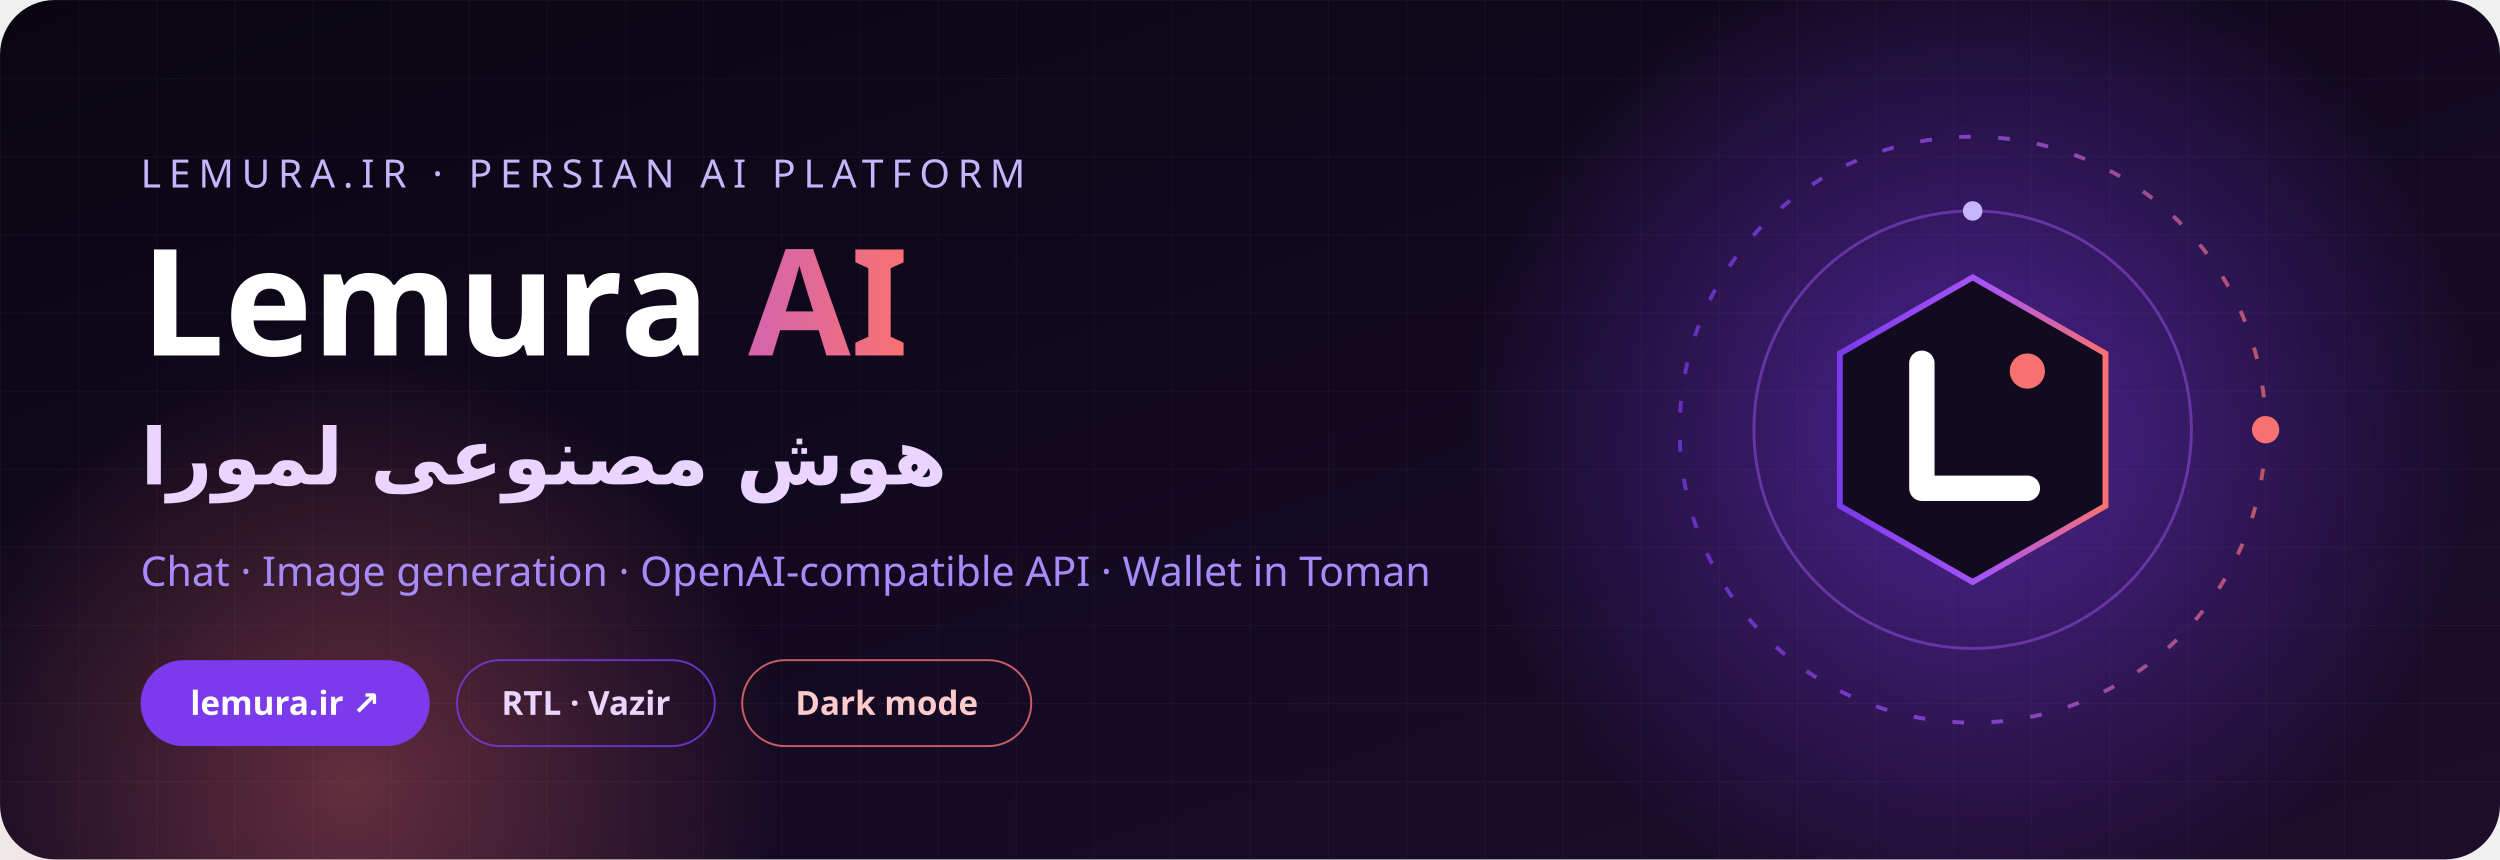
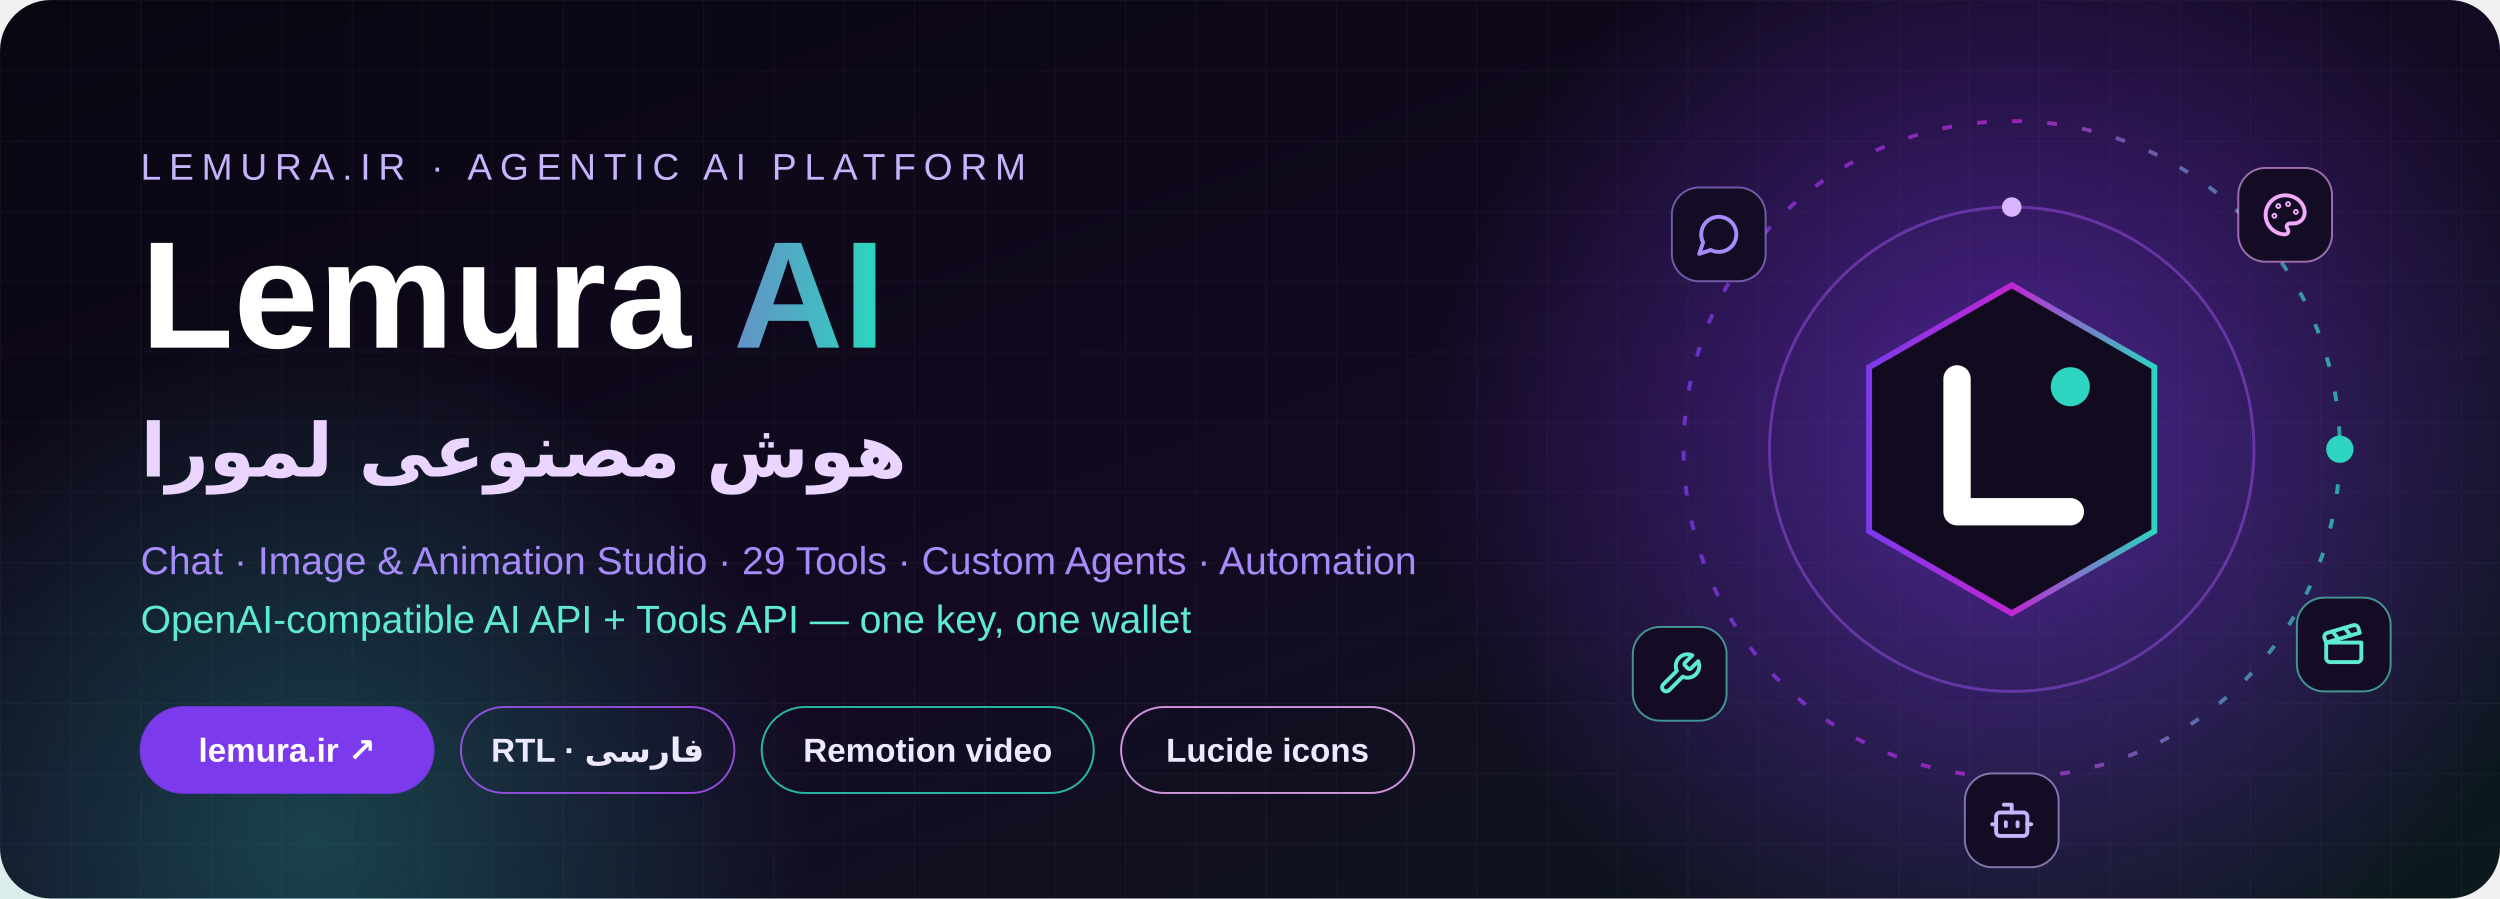
- <svg xmlns="http://www.w3.org/2000/svg" viewBox="0 0 1280 440" width="1280" height="440" role="img" aria-label="Lemura AI — هوش مصنوعی لمورا">
+ <svg xmlns="http://www.w3.org/2000/svg" viewBox="0 0 1280 460" width="1280" height="460" role="img" aria-label="Lemura AI — هوش مصنوعی لمورا">
  <defs>
    <linearGradient id="bg" x1="0" y1="0" x2="1" y2="1">
      <stop offset="0" stop-color="#090611" />
-       <stop offset=".6" stop-color="#140a24" />
-       <stop offset="1" stop-color="#1d0d2b" />
+       <stop offset=".55" stop-color="#130a22" />
+       <stop offset="1" stop-color="#0b1a1c" />
    </linearGradient>
    <linearGradient id="acc" x1="0" y1="0" x2="1" y2="0">
      <stop offset="0" stop-color="#7c3aed" />
-       <stop offset=".55" stop-color="#a855f7" />
-       <stop offset="1" stop-color="#f87171" />
+       <stop offset=".5" stop-color="#c026d3" />
+       <stop offset="1" stop-color="#2dd4bf" />
    </linearGradient>
-     <radialGradient id="glow" cx=".5" cy=".5" r=".5">
+     <linearGradient id="pur" x1="0" y1="0" x2="1" y2="1">
+       <stop offset="0" stop-color="#7c3aed" />
+       <stop offset="1" stop-color="#c026d3" />
+     </linearGradient>
+     <linearGradient id="teal" x1="0" y1="0" x2="1" y2="1">
+       <stop offset="0" stop-color="#0d9488" />
+       <stop offset="1" stop-color="#2dd4bf" />
+     </linearGradient>
+     <linearGradient id="card" x1="0" y1="0" x2="0" y2="1">
+       <stop offset="0" stop-color="#ffffff" stop-opacity=".06" />
+       <stop offset="1" stop-color="#ffffff" stop-opacity=".015" />
+     </linearGradient>
+     <radialGradient id="g1" cx=".5" cy=".5" r=".5">
      <stop offset="0" stop-color="#7c3aed" stop-opacity=".55" />
      <stop offset="1" stop-color="#7c3aed" stop-opacity="0" />
    </radialGradient>
-     <radialGradient id="glow2" cx=".5" cy=".5" r=".5">
-       <stop offset="0" stop-color="#f87171" stop-opacity=".35" />
-       <stop offset="1" stop-color="#f87171" stop-opacity="0" />
+     <radialGradient id="g2" cx=".5" cy=".5" r=".5">
+       <stop offset="0" stop-color="#2dd4bf" stop-opacity=".28" />
+       <stop offset="1" stop-color="#2dd4bf" stop-opacity="0" />
    </radialGradient>
-     <pattern id="grid" width="40" height="40" patternUnits="userSpaceOnUse">
-       <path d="M40 0H0V40" fill="none" stroke="#ffffff" stroke-opacity=".035" />
+     <pattern id="grid" width="36" height="36" patternUnits="userSpaceOnUse">
+       <path d="M36 0H0V36" fill="none" stroke="#fff" stroke-opacity=".035" />
    </pattern>
-     <style>
-       .t{font-family:Vazirmatn,Vazir,Tahoma,"Segoe UI",sans-serif}
-       .spin{transform-origin:1010px 220px;animation:s 26s linear infinite}
-       .spin2{transform-origin:1010px 220px;animation:s 40s linear infinite reverse}
-       .pulse{animation:p 3.2s ease-in-out infinite}
-       @keyframes s{to{transform:rotate(360deg)}}
-       @keyframes p{50%{opacity:.45}}
-     </style>
+     <style>.t{font-family:Vazirmatn,Vazir,Tahoma,"Segoe UI",Arial,sans-serif}.spin{animation:s 30s linear infinite}.spin2{animation:s 46s linear infinite reverse}.pulse{animation:p 3s ease-in-out infinite}.float{animation:f 6s ease-in-out infinite}
+   @keyframes s{to{transform:rotate(360deg)}}@keyframes p{50%{opacity:.35}}@keyframes f{50%{transform:translateY(-6px)}}</style>
  </defs>
-   <rect width="1280" height="440" rx="28" fill="url(#bg)" />
-   <rect width="1280" height="440" rx="28" fill="url(#grid)" />
-   <circle cx="1010" cy="220" r="260" fill="url(#glow)" />
-   <circle cx="180" cy="400" r="220" fill="url(#glow2)" />
-   <g class="spin">
-     <circle cx="1010" cy="220" r="150" fill="none" stroke="url(#acc)" stroke-width="2" stroke-dasharray="6 14" opacity=".7" />
-     <circle cx="1160" cy="220" r="7" fill="#f87171" />
+   <rect width="1280" height="460" rx="26" fill="url(#bg)" />
+   <rect width="1280" height="460" rx="26" fill="url(#grid)" />
+   <circle cx="1030" cy="230" r="300" fill="url(#g1)" />
+   <circle cx="160" cy="430" r="260" fill="url(#g2)" />
+   <g style="transform-origin:1030px 230px" class="spin">
+     <circle cx="1030" cy="230" r="168" fill="none" stroke="url(#acc)" stroke-width="2" stroke-dasharray="5 13" opacity=".75" />
+     <circle cx="1198" cy="230" r="7" fill="#2dd4bf" />
  </g>
-   <g class="spin2">
-     <circle cx="1010" cy="220" r="112" fill="none" stroke="#a855f7" stroke-opacity=".45" stroke-width="1.5" />
-     <circle cx="1010" cy="108" r="5" fill="#c4b5fd" />
+   <g style="transform-origin:1030px 230px" class="spin2">
+     <circle cx="1030" cy="230" r="124" fill="none" stroke="#a855f7" stroke-opacity=".45" stroke-width="1.5" />
+     <circle cx="1030" cy="106" r="5" fill="#d8b4fe" />
  </g>
-   <g transform="translate(1010 220)">
-     <path d="M0-78 68-39V39L0 78-68 39V-39Z" fill="#120a1f" stroke="url(#acc)" stroke-width="3" />
-     <path d="M-26-34V30H28" fill="none" stroke="#fff" stroke-width="13" stroke-linecap="round" stroke-linejoin="round" />
-     <circle cx="28" cy="-30" r="9" fill="#f87171" class="pulse" />
+   <g class="float">
+     <rect x="856" y="96" width="48" height="48" rx="14" fill="#140c24" stroke="#a78bfa" stroke-opacity=".6" />
+     <g transform="translate(868 108) scale(1.0)" fill="none" stroke="#a78bfa" stroke-width="2" stroke-linecap="round" stroke-linejoin="round">
+       <path d="M7.9 20A9 9 0 1 0 4 16.1L2 22Z" />
+     </g>
+   </g>
+   <g class="float">
+     <rect x="1146" y="86" width="48" height="48" rx="14" fill="#140c24" stroke="#f0abfc" stroke-opacity=".6" />
+     <g transform="translate(1158 98) scale(1.0)" fill="none" stroke="#f0abfc" stroke-width="2" stroke-linecap="round" stroke-linejoin="round">
+       <circle cx="13.5" cy="6.5" r=".5" fill="currentColor" />
+       <circle cx="17.5" cy="10.5" r=".5" fill="currentColor" />
+       <circle cx="8.5" cy="7.5" r=".5" fill="currentColor" />
+       <circle cx="6.5" cy="12.5" r=".5" fill="currentColor" />
+       <path d="M12 2C6.5 2 2 6.5 2 12s4.5 10 10 10c.926 0 1.648-.746 1.648-1.688 0-.437-.18-.835-.437-1.125-.29-.289-.438-.652-.438-1.125a1.64 1.64 0 0 1 1.668-1.668h1.996c3.051 0 5.555-2.503 5.555-5.554C21.965 6.012 17.461 2 12 2z" />
+     </g>
+   </g>
+   <g class="float">
+     <rect x="1176" y="306" width="48" height="48" rx="14" fill="#140c24" stroke="#5eead4" stroke-opacity=".6" />
+     <g transform="translate(1188 318) scale(1.0)" fill="none" stroke="#5eead4" stroke-width="2" stroke-linecap="round" stroke-linejoin="round">
+       <path d="M20.2 6 3 11l-.9-2.4c-.3-1.1.3-2.2 1.3-2.5l13.5-4c1.1-.3 2.2.3 2.5 1.3Z" />
+       <path d="m6.2 5.3 3.1 3.9" />
+       <path d="m12.4 3.4 3.1 4" />
+       <path d="M3 11h18v8a2 2 0 0 1-2 2H5a2 2 0 0 1-2-2Z" />
+     </g>
+   </g>
+   <g class="float">
+     <rect x="836" y="321" width="48" height="48" rx="14" fill="#140c24" stroke="#5eead4" stroke-opacity=".6" />
+     <g transform="translate(848 333) scale(1.0)" fill="none" stroke="#5eead4" stroke-width="2" stroke-linecap="round" stroke-linejoin="round">
+       <path d="M14.7 6.3a1 1 0 0 0 0 1.4l1.6 1.6a1 1 0 0 0 1.4 0l3.77-3.77a6 6 0 0 1-7.94 7.94l-6.91 6.91a2.12 2.12 0 0 1-3-3l6.91-6.91a6 6 0 0 1 7.94-7.94l-3.76 3.76z" />
+     </g>
+   </g>
+   <g class="float">
+     <rect x="1006" y="396" width="48" height="48" rx="14" fill="#140c24" stroke="#c4b5fd" stroke-opacity=".6" />
+     <g transform="translate(1018 408) scale(1.0)" fill="none" stroke="#c4b5fd" stroke-width="2" stroke-linecap="round" stroke-linejoin="round">
+       <path d="M12 8V4H8" />
+       <rect width="16" height="12" x="4" y="8" rx="2" />
+       <path d="M2 14h2" />
+       <path d="M20 14h2" />
+       <path d="M15 13v2" />
+       <path d="M9 13v2" />
+     </g>
+   </g>
+   <g transform="translate(1030 230)">
+     <path d="M0-84 73-42V42L0 84-73 42V-42Z" fill="#120a1f" stroke="url(#acc)" stroke-width="3" />
+     <path d="M-28-36V32H30" fill="none" stroke="#fff" stroke-width="14" stroke-linecap="round" stroke-linejoin="round" />
+     <circle cx="30" cy="-32" r="10" fill="#2dd4bf" class="pulse" />
  </g>
  <g class="t">
-     <text x="72" y="96" fill="#c4b5fd" font-size="20" letter-spacing="4">LEMURA.IR · PERSIAN AI PLATFORM</text>
-     <text x="72" y="182" fill="#fff" font-size="76" font-weight="800">Lemura <tspan fill="url(#acc)">AI</tspan>
+     <text x="72" y="92" fill="#c4b5fd" font-size="19" letter-spacing="4">LEMURA.IR · AGENTIC AI PLATFORM</text>
+     <text x="72" y="178" fill="#fff" font-size="78" font-weight="800">Lemura <tspan fill="url(#acc)">AI</tspan>
    </text>
-     <text x="72" y="248" fill="#e9d5ff" font-size="40" font-weight="700">هوش مصنوعی لمورا</text>
-     <text x="72" y="300" fill="#a78bfa" font-size="21">Chat · Image generation · OpenAI-compatible API · Wallet in Toman</text>
+     <text x="72" y="244" fill="#e9d5ff" font-size="38" font-weight="700">هوش مصنوعی لمورا</text>
+     <text x="72" y="294" fill="#a78bfa" font-size="20">Chat · Image &amp; Animation Studio · 29 Tools · Custom Agents · Automation</text>
+     <text x="72" y="324" fill="#5eead4" font-size="20">OpenAI-compatible AI API + Tools API — one key, one wallet</text>
  </g>
  <g class="t" font-size="17" font-weight="700">
-     <rect x="72" y="338" width="148" height="44" rx="22" fill="#7c3aed" />
-     <text x="146" y="366" fill="#fff" text-anchor="middle">lemura.ir ↗</text>
-     <rect x="234" y="338" width="132" height="44" rx="22" fill="none" stroke="#7c3aed" stroke-opacity=".8" />
-     <text x="300" y="366" fill="#e9d5ff" text-anchor="middle">RTL · Vazir</text>
-     <rect x="380" y="338" width="148" height="44" rx="22" fill="none" stroke="#f87171" stroke-opacity=".8" />
-     <text x="454" y="366" fill="#fecaca" text-anchor="middle">Dark mode</text>
+     <rect x="72" y="362" width="150" height="44" rx="22" fill="#7c3aed" stroke="#7c3aed" stroke-opacity=".85" />
+     <text x="147" y="390" fill="#fff" text-anchor="middle">lemura.ir ↗</text>
+   </g>
+   <g class="t" font-size="17" font-weight="700">
+     <rect x="236" y="362" width="140" height="44" rx="22" fill="none" stroke="#a855f7" stroke-opacity=".85" />
+     <text x="306" y="390" fill="#ede9fe" text-anchor="middle">RTL · فارسی</text>
+   </g>
+   <g class="t" font-size="17" font-weight="700">
+     <rect x="390" y="362" width="170" height="44" rx="22" fill="none" stroke="#2dd4bf" stroke-opacity=".85" />
+     <text x="475" y="390" fill="#ede9fe" text-anchor="middle">Remotion video</text>
+   </g>
+   <g class="t" font-size="17" font-weight="700">
+     <rect x="574" y="362" width="150" height="44" rx="22" fill="none" stroke="#f0abfc" stroke-opacity=".85" />
+     <text x="649" y="390" fill="#ede9fe" text-anchor="middle">Lucide icons</text>
  </g>
</svg>
